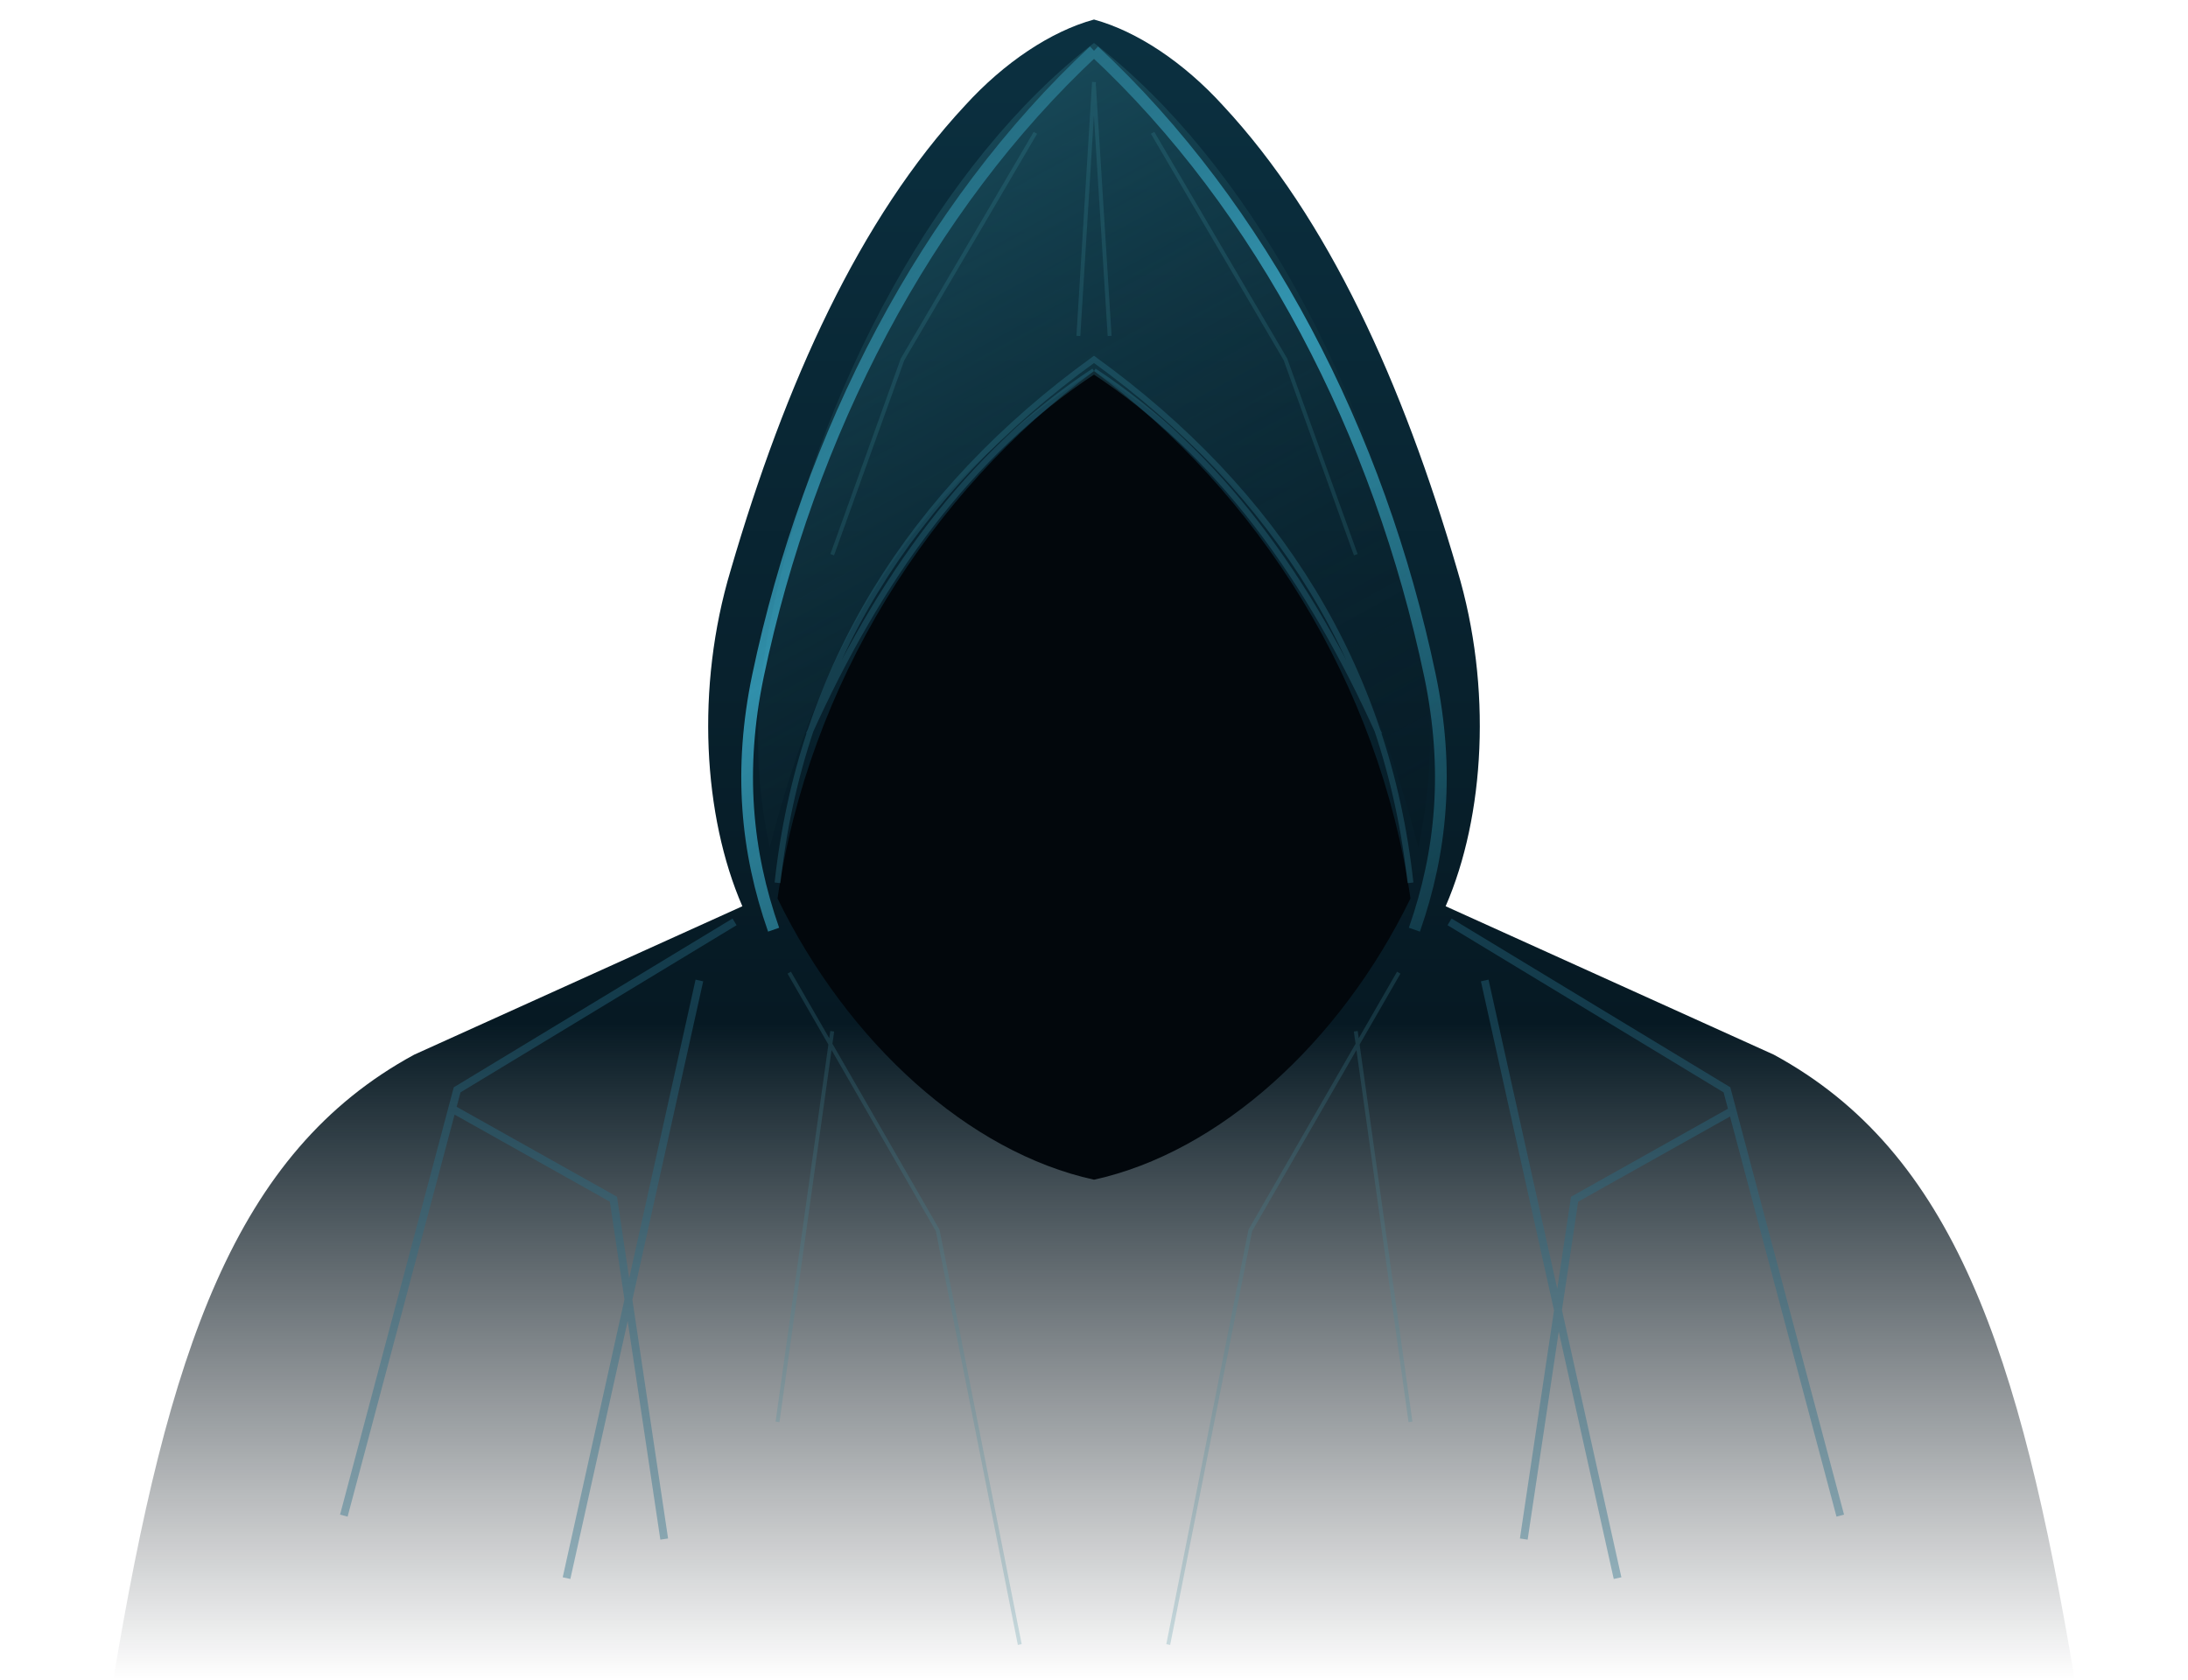
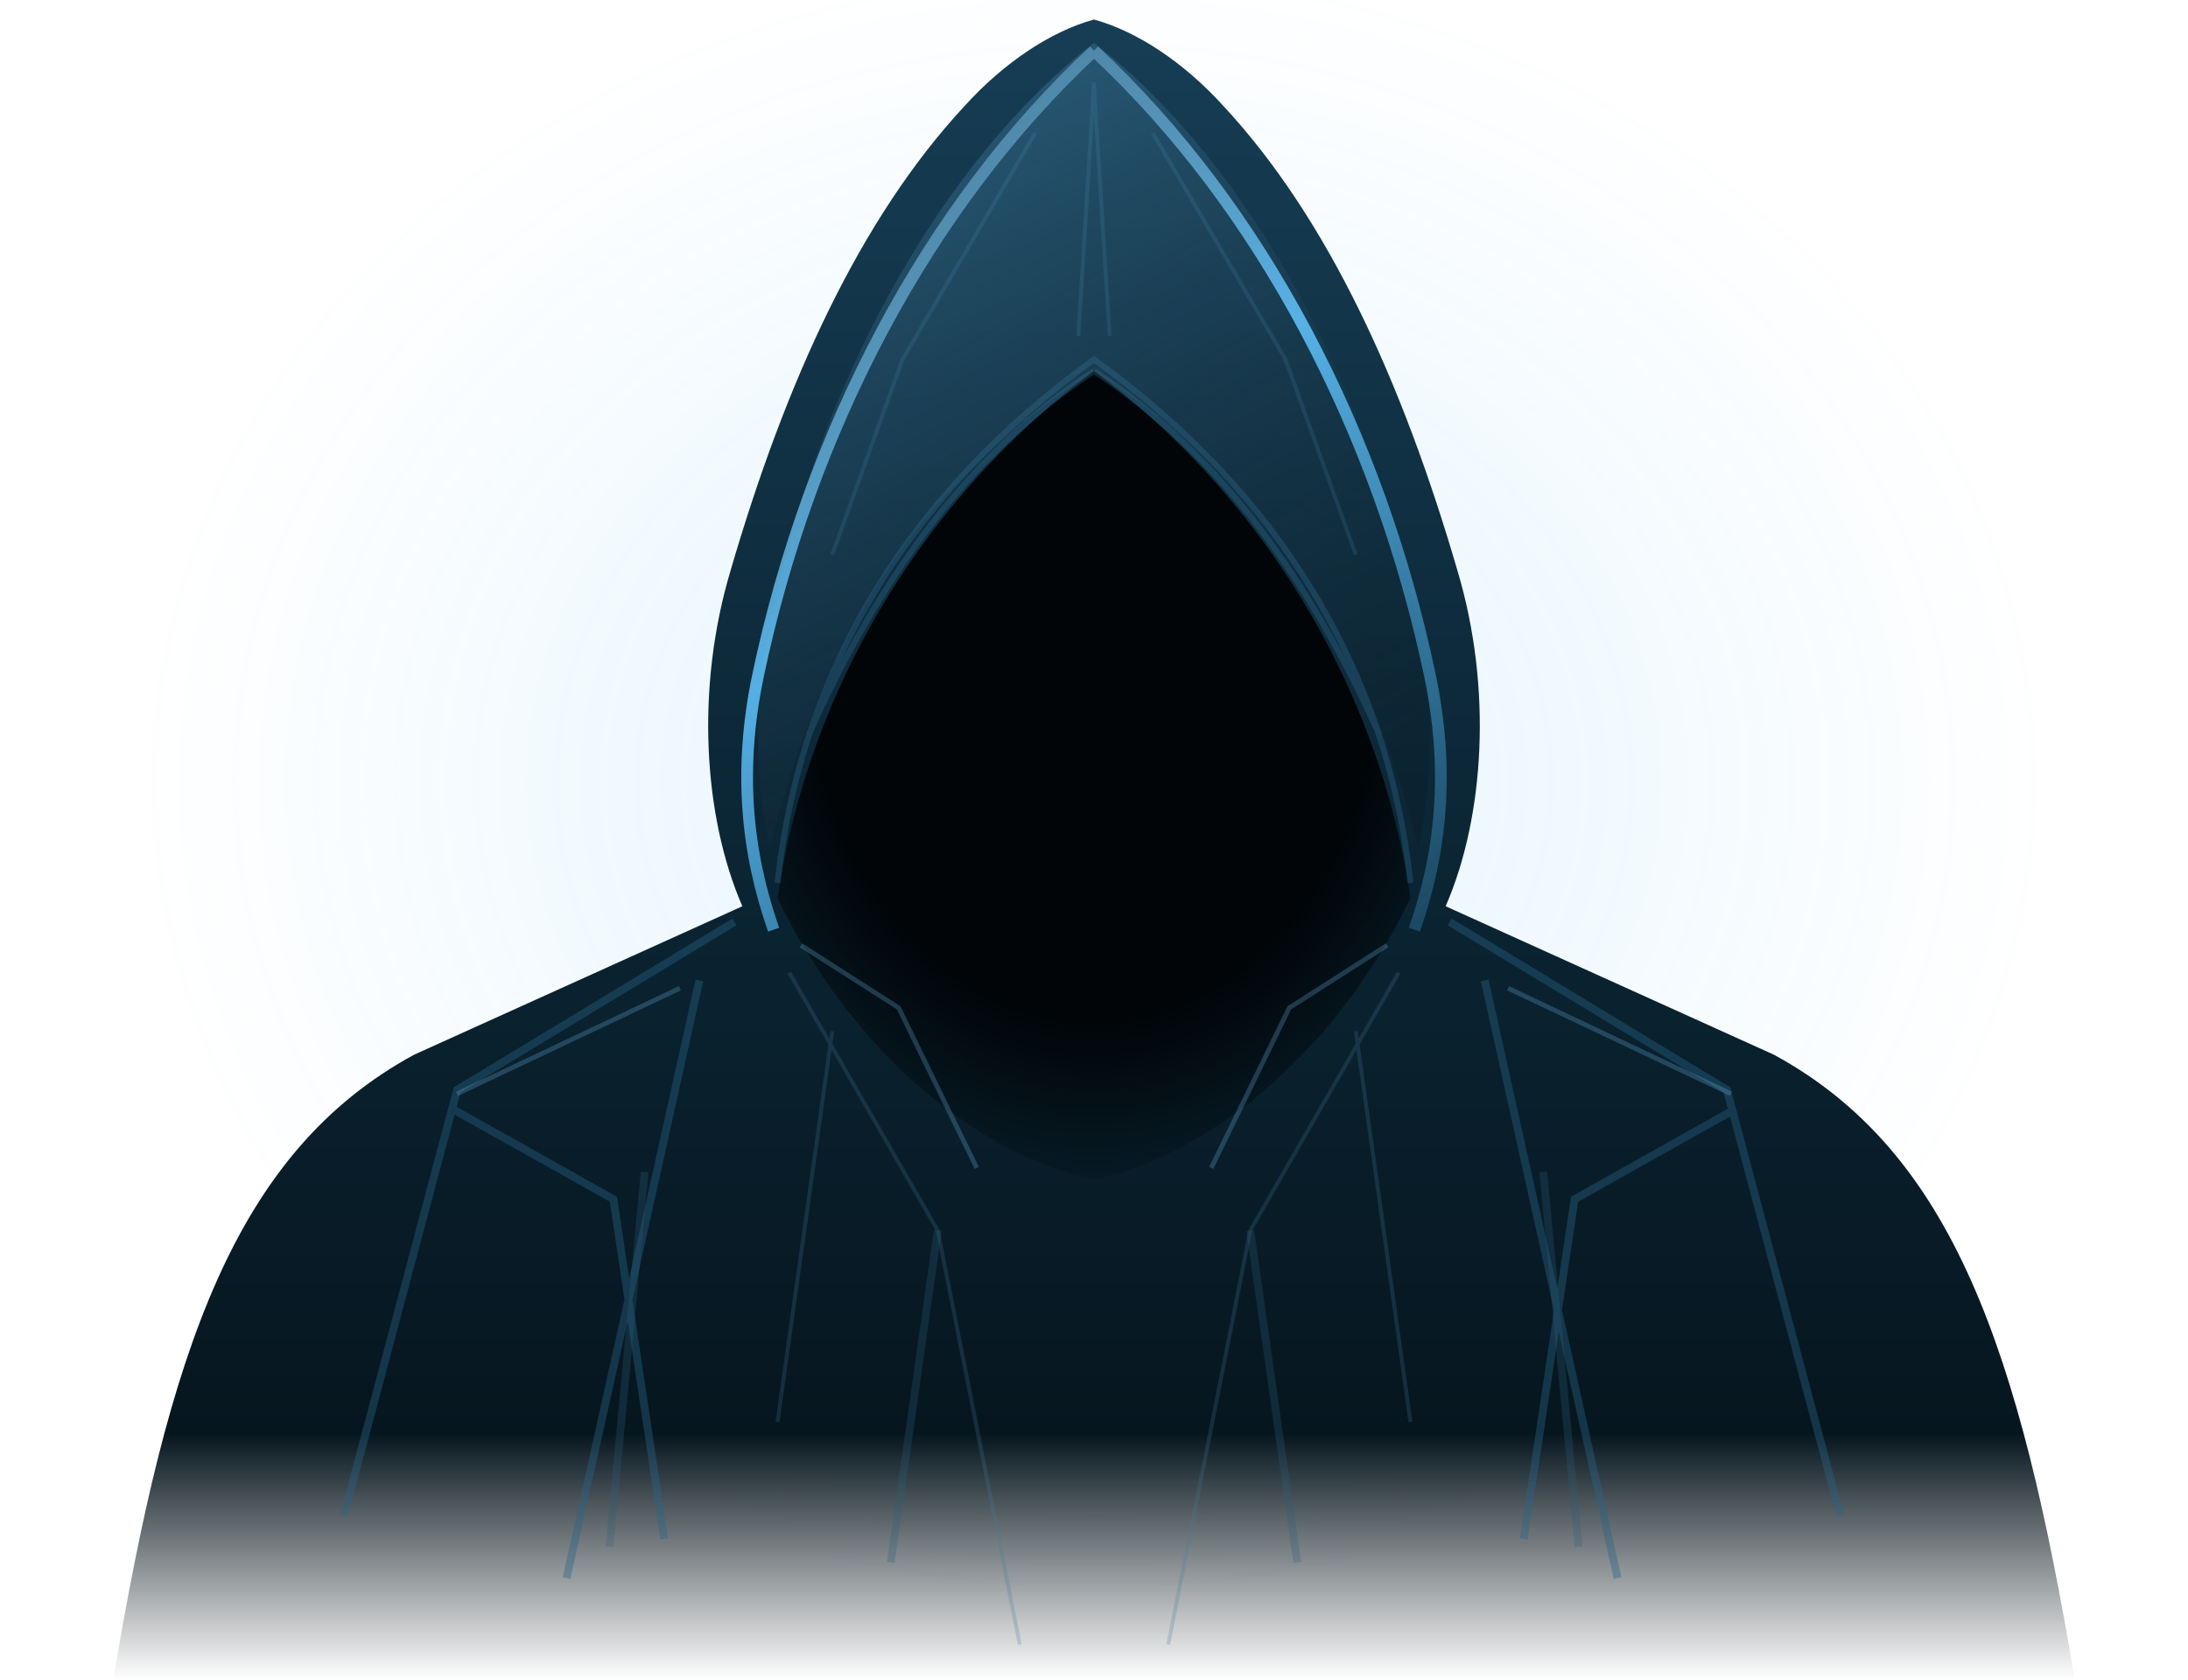
<svg xmlns="http://www.w3.org/2000/svg" width="560" height="430" viewBox="0 0 560 430" fill="none">
  <defs>
    <linearGradient id="cloak" x1="280" y1="10" x2="280" y2="430" gradientUnits="userSpaceOnUse">
-       <stop stop-color="#0b3040" />
-       <stop offset=".6" stop-color="#061923" />
-       <stop offset="1" stop-color="#02080e" stop-opacity="0" />
+       <stop stop-color="#163d54" />
+       <stop offset=".5" stop-color="#0b2534" />
+       <stop offset=".85" stop-color="#06161f" />
+       <stop offset="1" stop-color="#020a0e" stop-opacity="0" />
    </linearGradient>
    <linearGradient id="rim" x1="190" y1="20" x2="365" y2="280" gradientUnits="userSpaceOnUse">
-       <stop stop-color="#4cdaff" stop-opacity=".1" />
-       <stop offset=".42" stop-color="#4cdaff" stop-opacity=".6" />
-       <stop offset="1" stop-color="#42c9e7" stop-opacity=".08" />
+       <stop stop-color="#a5deff" stop-opacity=".16" />
+       <stop offset=".42" stop-color="#61c5ff" stop-opacity=".86" />
+       <stop offset="1" stop-color="#42abe7" stop-opacity=".12" />
    </linearGradient>
    <linearGradient id="fold" x1="180" y1="50" x2="295" y2="260" gradientUnits="userSpaceOnUse">
-       <stop stop-color="#226070" stop-opacity=".6" />
-       <stop offset="1" stop-color="#02080e" stop-opacity=".1" />
+       <stop stop-color="#326989" stop-opacity=".7" />
+       <stop offset="1" stop-color="#020a0e" stop-opacity=".15" />
    </linearGradient>
+     <radialGradient id="face" cx=".5" cy=".35" r=".7">
+       <stop offset=".65" stop-color="#010508" />
+       <stop offset="1" stop-color="#081f2c" />
+     </radialGradient>
+     <radialGradient id="ambient">
+       <stop stop-color="#34aaef" stop-opacity=".14" />
+       <stop offset="1" stop-color="#34aaef" stop-opacity="0" />
+     </radialGradient>
  </defs>
+   <ellipse cx="280" cy="200" rx="245" ry="207" fill="url(#ambient)" />
  <path d="M29 430c14-84 31-135 77-160l84-38c-10-23-12-56-3-86 14-48 33-90 60-119 10-11 22-19 33-22 11 3 23 11 33 22 27 29 46 71 60 119 9 30 7 63-3 86l84 38c46 25 63 76 77 160Z" fill="url(#cloak)" />
  <path d="M280 11c-39 30-71 88-83 149-4 21-4 38 0 57 13-51 35-91 83-122 48 31 70 71 83 122 4-19 4-36 0-57C351 99 319 41 280 11Z" fill="url(#fold)" />
-   <path d="M280 95c-42 31-73 80-81 135 18 37 49 65 81 72 32-7 63-35 81-72-8-55-39-104-81-135Z" fill="#02070c" />
+   <path d="M280 95c-42 31-73 80-81 135 18 37 49 65 81 72 32-7 63-35 81-72-8-55-39-104-81-135Z" fill="url(#face)" />
  <path d="M280 13c-43 40-73 98-86 160-5 24-3 45 4 65m82-225c43 40 73 98 86 160 5 24 3 45-4 65" stroke="url(#rim)" stroke-width="3" />
-   <path d="M199 226c6-55 34-100 81-134 47 34 75 79 81 134M207 188c18-40 41-72 73-93m73 93c-18-40-41-72-73-93" stroke="#3c9bb2" stroke-opacity=".25" stroke-width="1.5" />
-   <path d="m280 21-4 65m4-64 4 64m-71 56 18-50 34-58m82 108-18-50-34-58" stroke="#59c3d4" stroke-opacity=".14" />
-   <path d="m188 236-71 43-29 109m283-152 71 43 29 109M179 251l-34 153m235-153 34 153M116 284l41 23 13 87m274-110-41 23-13 87" stroke="#297088" stroke-opacity=".4" stroke-width="2" />
-   <path d="m202 249 38 66 21 106m97-172-38 66-21 106M213 264l-14 100m148-100 14 100" stroke="#438d9b" stroke-opacity=".24" />
+   <path d="M199 226c6-55 34-100 81-134 47 34 75 79 81 134M207 188c18-40 41-72 73-93m73 93c-18-40-41-72-73-93" stroke="#3c87b2" stroke-opacity=".25" stroke-width="1.5" />
+   <path d="m280 21-4 65m4-64 4 64m-71 56 18-50 34-58m82 108-18-50-34-58" stroke="#59a7d4" stroke-opacity=".14" />
+   <path d="m188 236-71 43-29 109m283-152 71 43 29 109M179 251l-34 153m235-153 34 153M116 284l41 23 13 87m274-110-41 23-13 87" stroke="#296588" stroke-opacity=".4" stroke-width="2" />
+   <path d="m202 249 38 66 21 106m97-172-38 66-21 106M213 264l-14 100m148-100 14 100" stroke="#437b9b" stroke-opacity=".24" />
+   <path d="m205 242 25 16 20 41m105-57-25 16-20 41M117 280l57-27m269 27-57-27" stroke="#6cbbe8" stroke-opacity=".26" stroke-width="1.2" />
+   <path d="m240 315-12 85m92-85 12 85M165 300l-9 96m239-96 9 96" stroke="#2e5f7b" stroke-opacity=".28" stroke-width="2" />
</svg>
